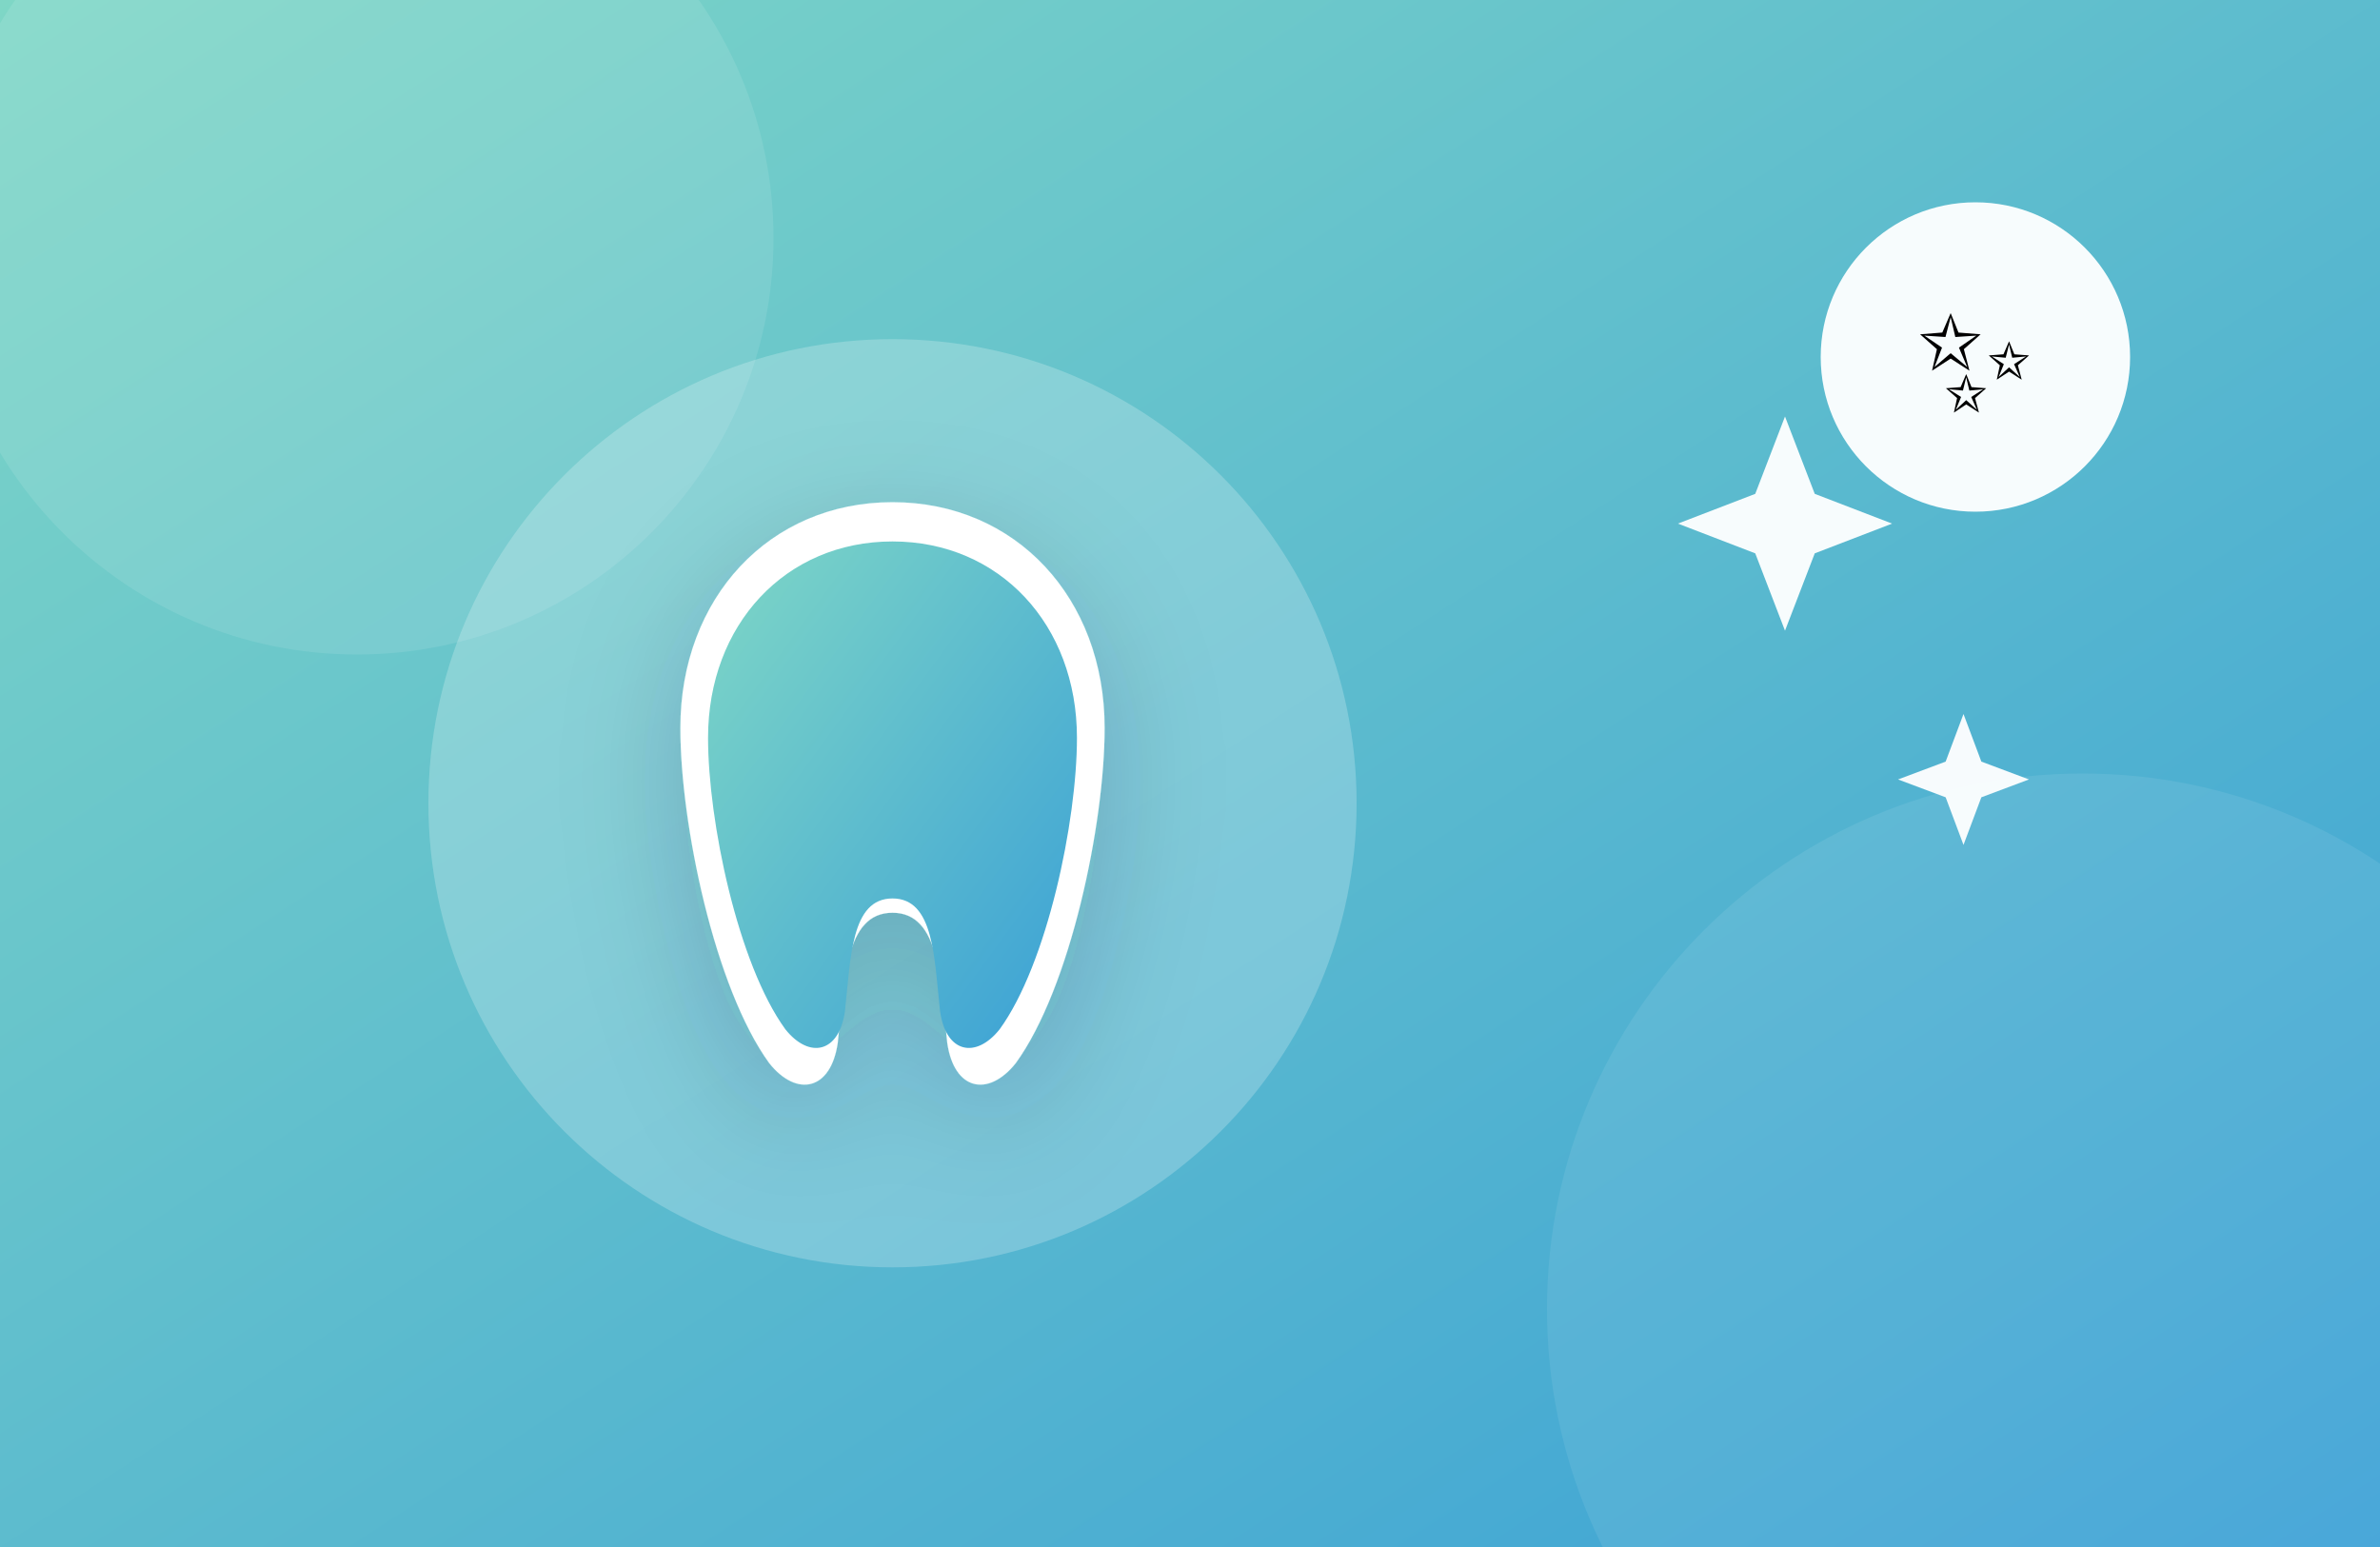
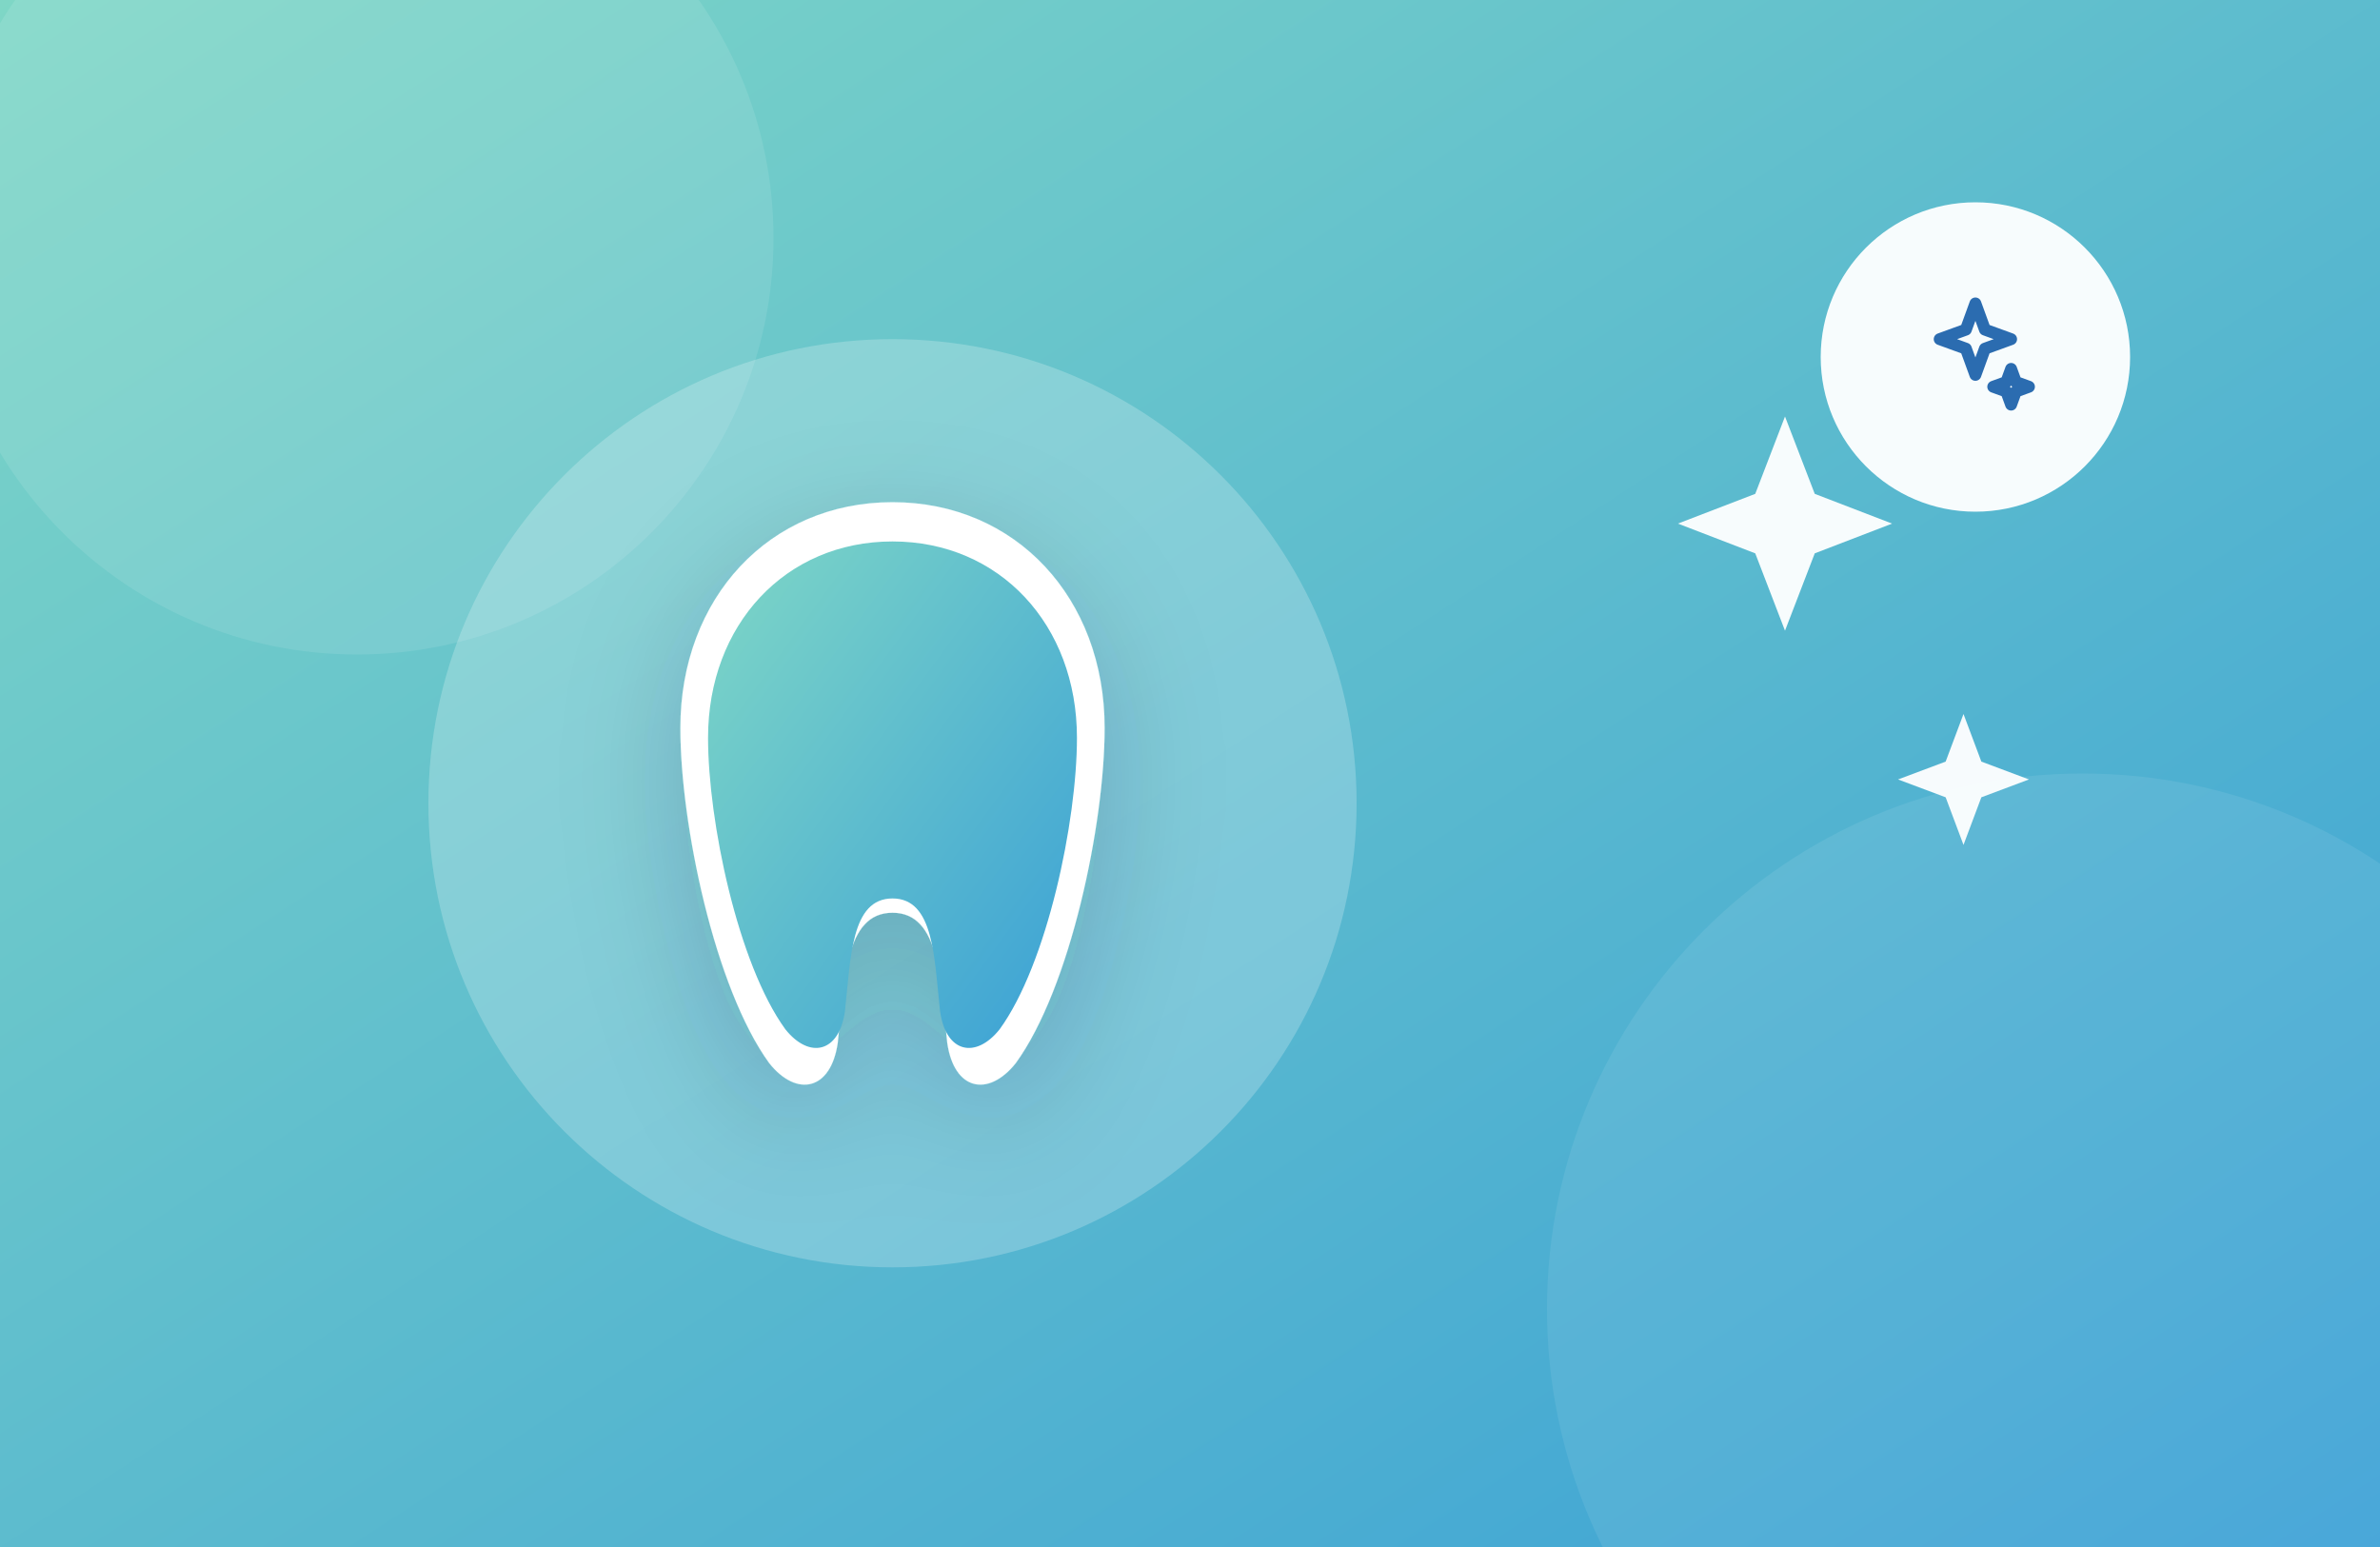
<svg xmlns="http://www.w3.org/2000/svg" viewBox="0 0 400 260" role="img" aria-label="Teeth Whitening">
  <defs>
    <linearGradient id="g" x1="0" y1="0" x2="1" y2="1">
      <stop offset="0" stop-color="#7fd7c6" />
      <stop offset="1" stop-color="#3aa0d6" />
    </linearGradient>
    <filter id="s" x="-30%" y="-30%" width="160%" height="160%">
      <feDropShadow dx="0" dy="6" stdDeviation="10" flood-color="#0a2540" flood-opacity="0.18" />
    </filter>
  </defs>
  <rect width="400" height="260" fill="url(#g)" />
  <circle cx="60" cy="40" r="70" fill="#fff" opacity=".10" />
  <circle cx="350" cy="220" r="90" fill="#fff" opacity=".08" />
  <circle cx="150" cy="135" r="78" fill="#fff" opacity=".22" />
  <g filter="url(#s)">
    <path transform="translate(104 82.1) scale(1.15)" fill="#ffffff" d="M40 2C22 2 9 16 9 35c0 14 5 38 13 49 4 5 9 4 10-3 1-9 1-19 8-19s7 10 8 19c1 7 6 8 10 3 8-11 13-35 13-49C71 16 58 2 40 2Z" />
  </g>
  <path transform="translate(110 89) scale(1)" fill="url(#g)" d="M40 2C22 2 9 16 9 35c0 14 5 38 13 49 4 5 9 4 10-3 1-9 1-19 8-19s7 10 8 19c1 7 6 8 10 3 8-11 13-35 13-49C71 16 58 2 40 2Z" />
  <g fill="#fff" opacity=".95">
    <path d="M300 70l5 13 13 5-13 5-5 13-5-13-13-5 13-5z" />
    <path d="M330 120l3 8 8 3-8 3-3 8-3-8-8-3 8-3z" />
  </g>
  <circle cx="332" cy="60" r="26" fill="#fff" opacity=".95" />
-   <text x="332" y="69" font-size="24" text-anchor="middle">✨</text>
+   <g transform="translate(320,48)" fill="none" stroke="#2b6cb0" stroke-width="2" stroke-linecap="round" stroke-linejoin="round">
+     <path d="M12 3l1.6 4.4L18 9l-4.4 1.6L12 15l-1.6-4.4L6 9l4.4-1.6z" />
+     <path d="M18 14l.8 2.2L21 17l-2.2.8L18 20l-.8-2.2L15 17l2.2-.8z" />
+   </g>
</svg>
